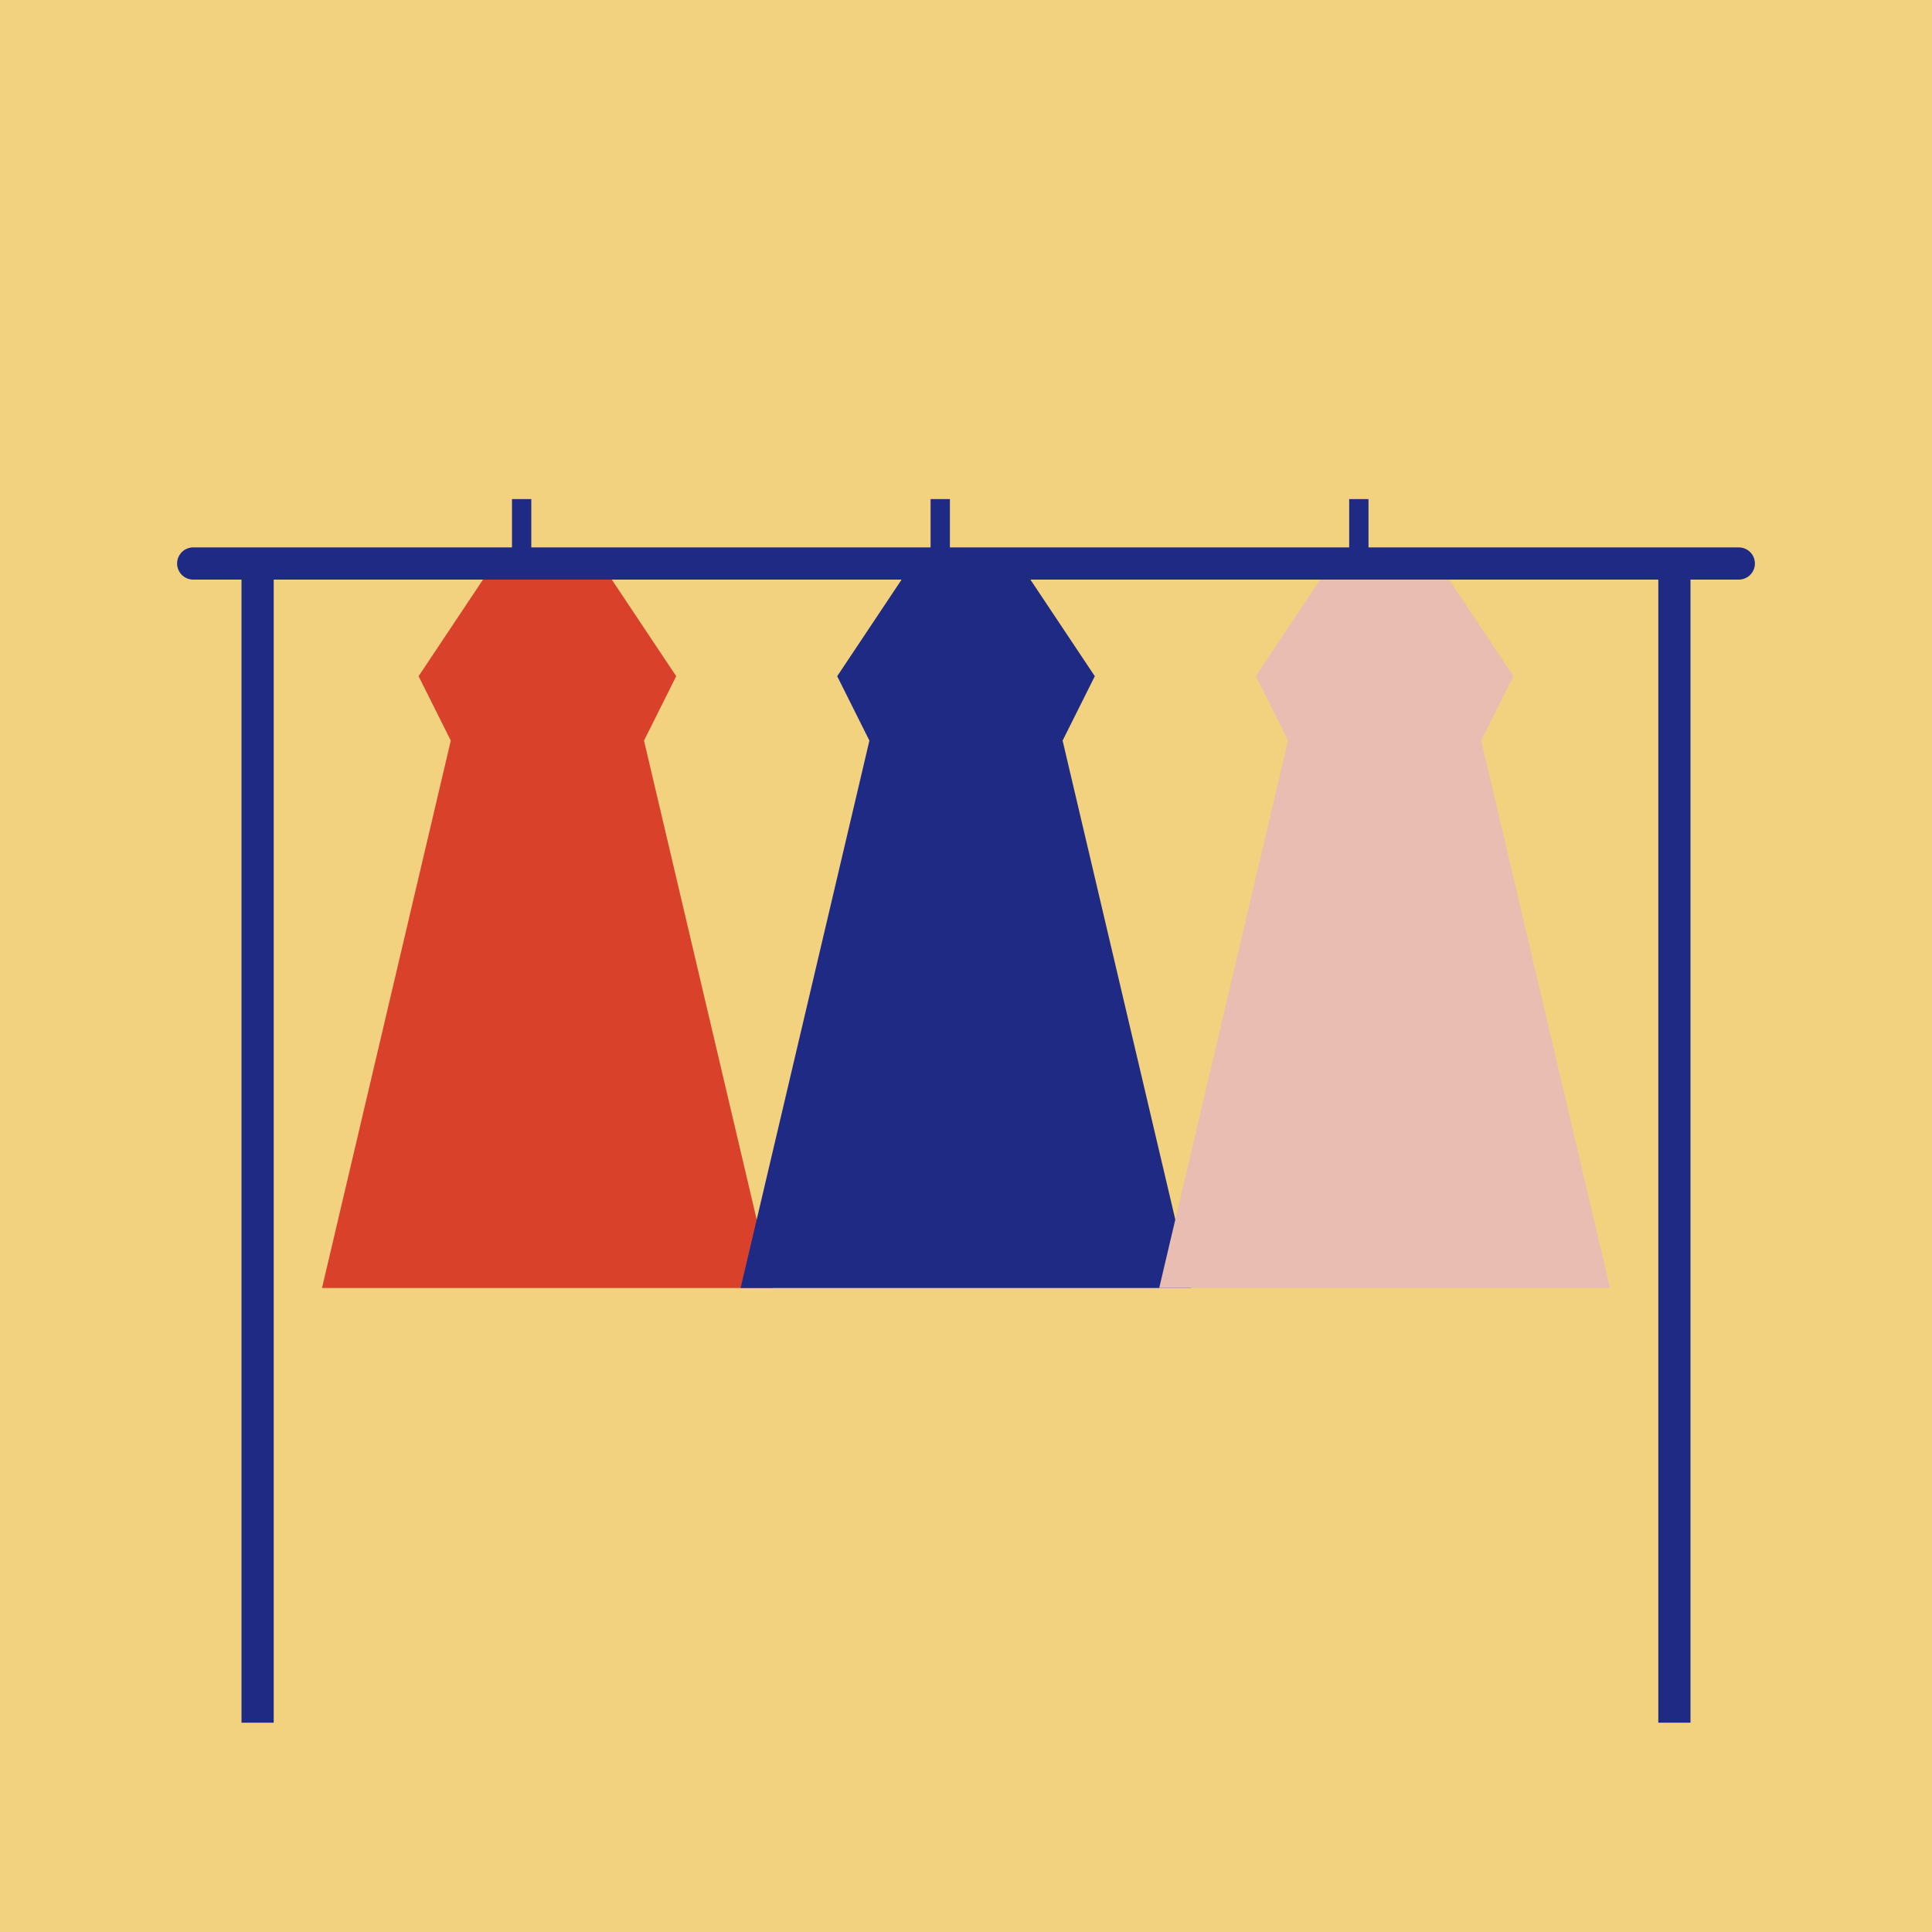
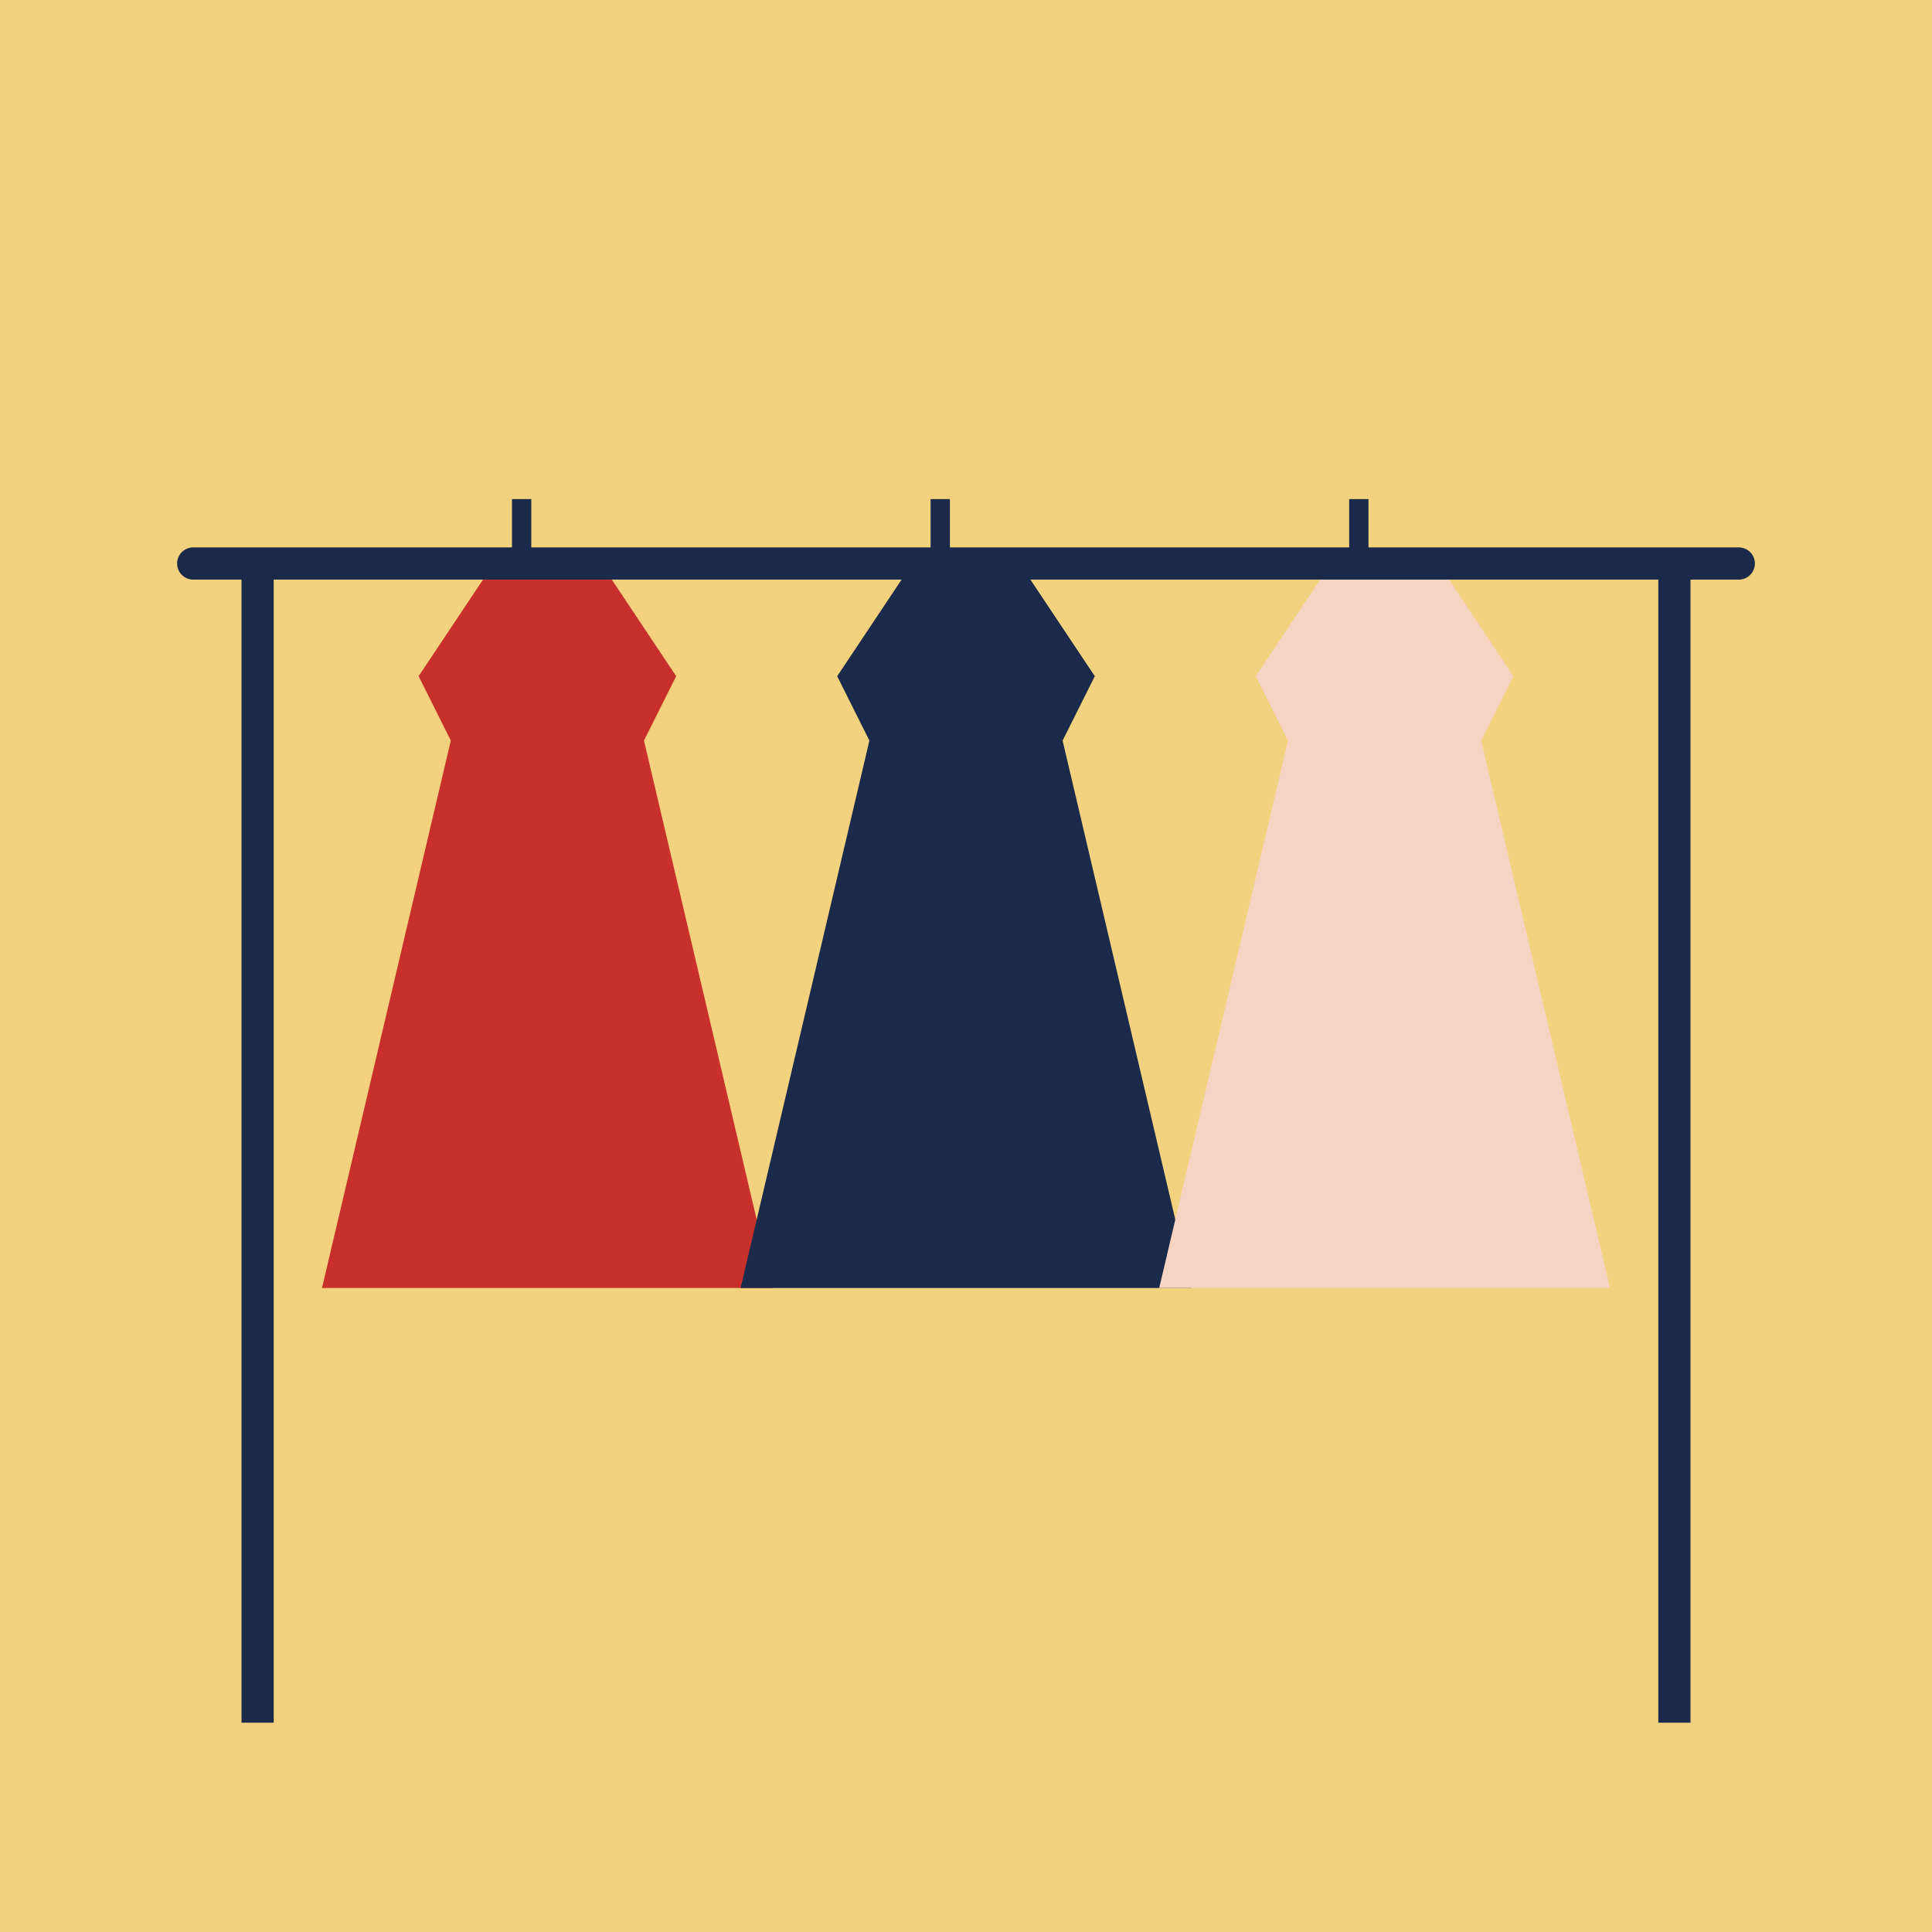
<svg xmlns="http://www.w3.org/2000/svg" viewBox="0 0 600 600">
  <rect width="600" height="600" fill="#f2d27e" />
-   <path d="M60 175 h480" stroke="#1f2a85" stroke-width="10" stroke-linecap="round" />
-   <path d="M80 175 v360 M520 175 v360" stroke="#1f2a85" stroke-width="10" />
+   <path d="M60 175 h480" stroke="#1b2a4a" stroke-width="10" stroke-linecap="round" />
+   <path d="M80 175 v360 M520 175 v360" stroke="#1b2a4a" stroke-width="10" />
  <g transform="translate(170 210)">
-     <path d="M-8 -30 v-25" stroke="#1f2a85" stroke-width="6" />
-     <path d="M-40 0 l20 -30 h40 l20 30 l-10 20 l40 170 h-140 l40 -170z" fill="#d9412b" />
+     <path d="M-8 -30 v-25" stroke="#1b2a4a" stroke-width="6" />
+     <path d="M-40 0 l20 -30 h40 l20 30 l-10 20 l40 170 h-140 l40 -170z" fill="#c8312b" />
  </g>
  <g transform="translate(300 210)">
-     <path d="M-8 -30 v-25" stroke="#1f2a85" stroke-width="6" />
-     <path d="M-40 0 l20 -30 h40 l20 30 l-10 20 l40 170 h-140 l40 -170z" fill="#1f2a85" />
+     <path d="M-8 -30 v-25" stroke="#1b2a4a" stroke-width="6" />
+     <path d="M-40 0 l20 -30 h40 l20 30 l-10 20 l40 170 h-140 l40 -170z" fill="#1b2a4a" />
  </g>
  <g transform="translate(430 210)">
-     <path d="M-8 -30 v-25" stroke="#1f2a85" stroke-width="6" />
-     <path d="M-40 0 l20 -30 h40 l20 30 l-10 20 l40 170 h-140 l40 -170z" fill="#e8bdb2" />
+     <path d="M-8 -30 v-25" stroke="#1b2a4a" stroke-width="6" />
+     <path d="M-40 0 l20 -30 h40 l20 30 l-10 20 l40 170 h-140 l40 -170z" fill="#f6d4c4" />
  </g>
</svg>
